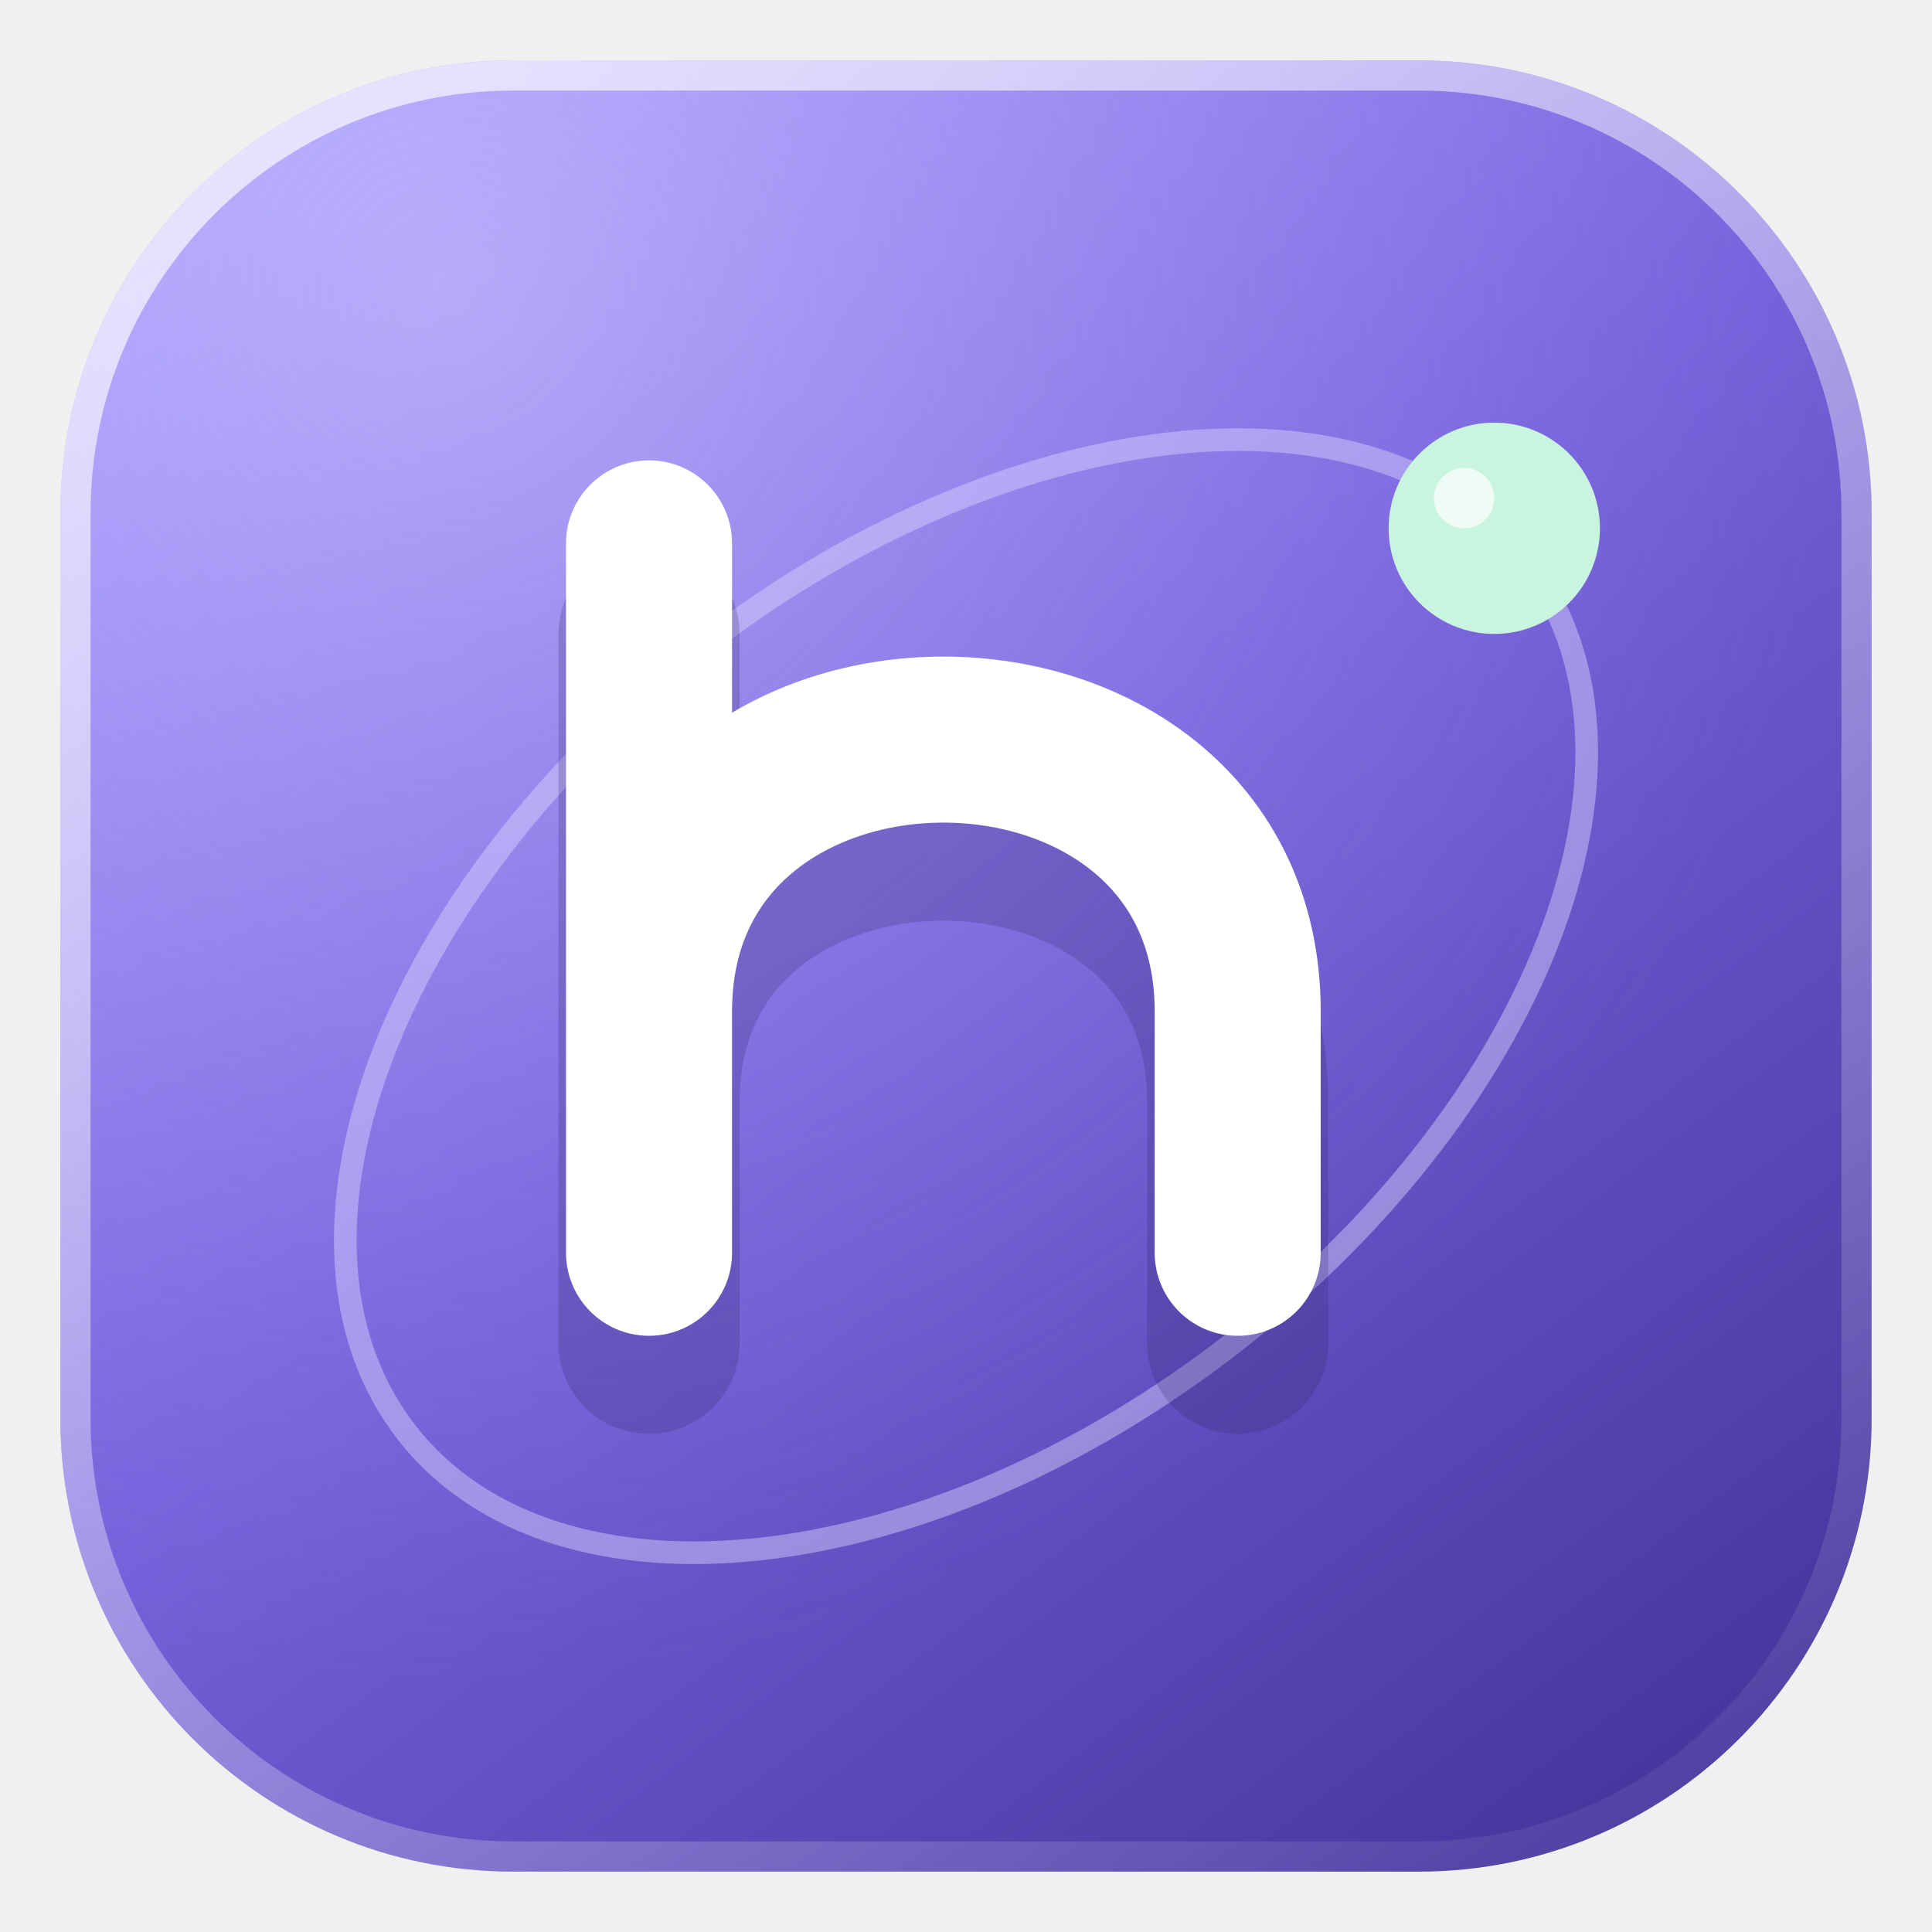
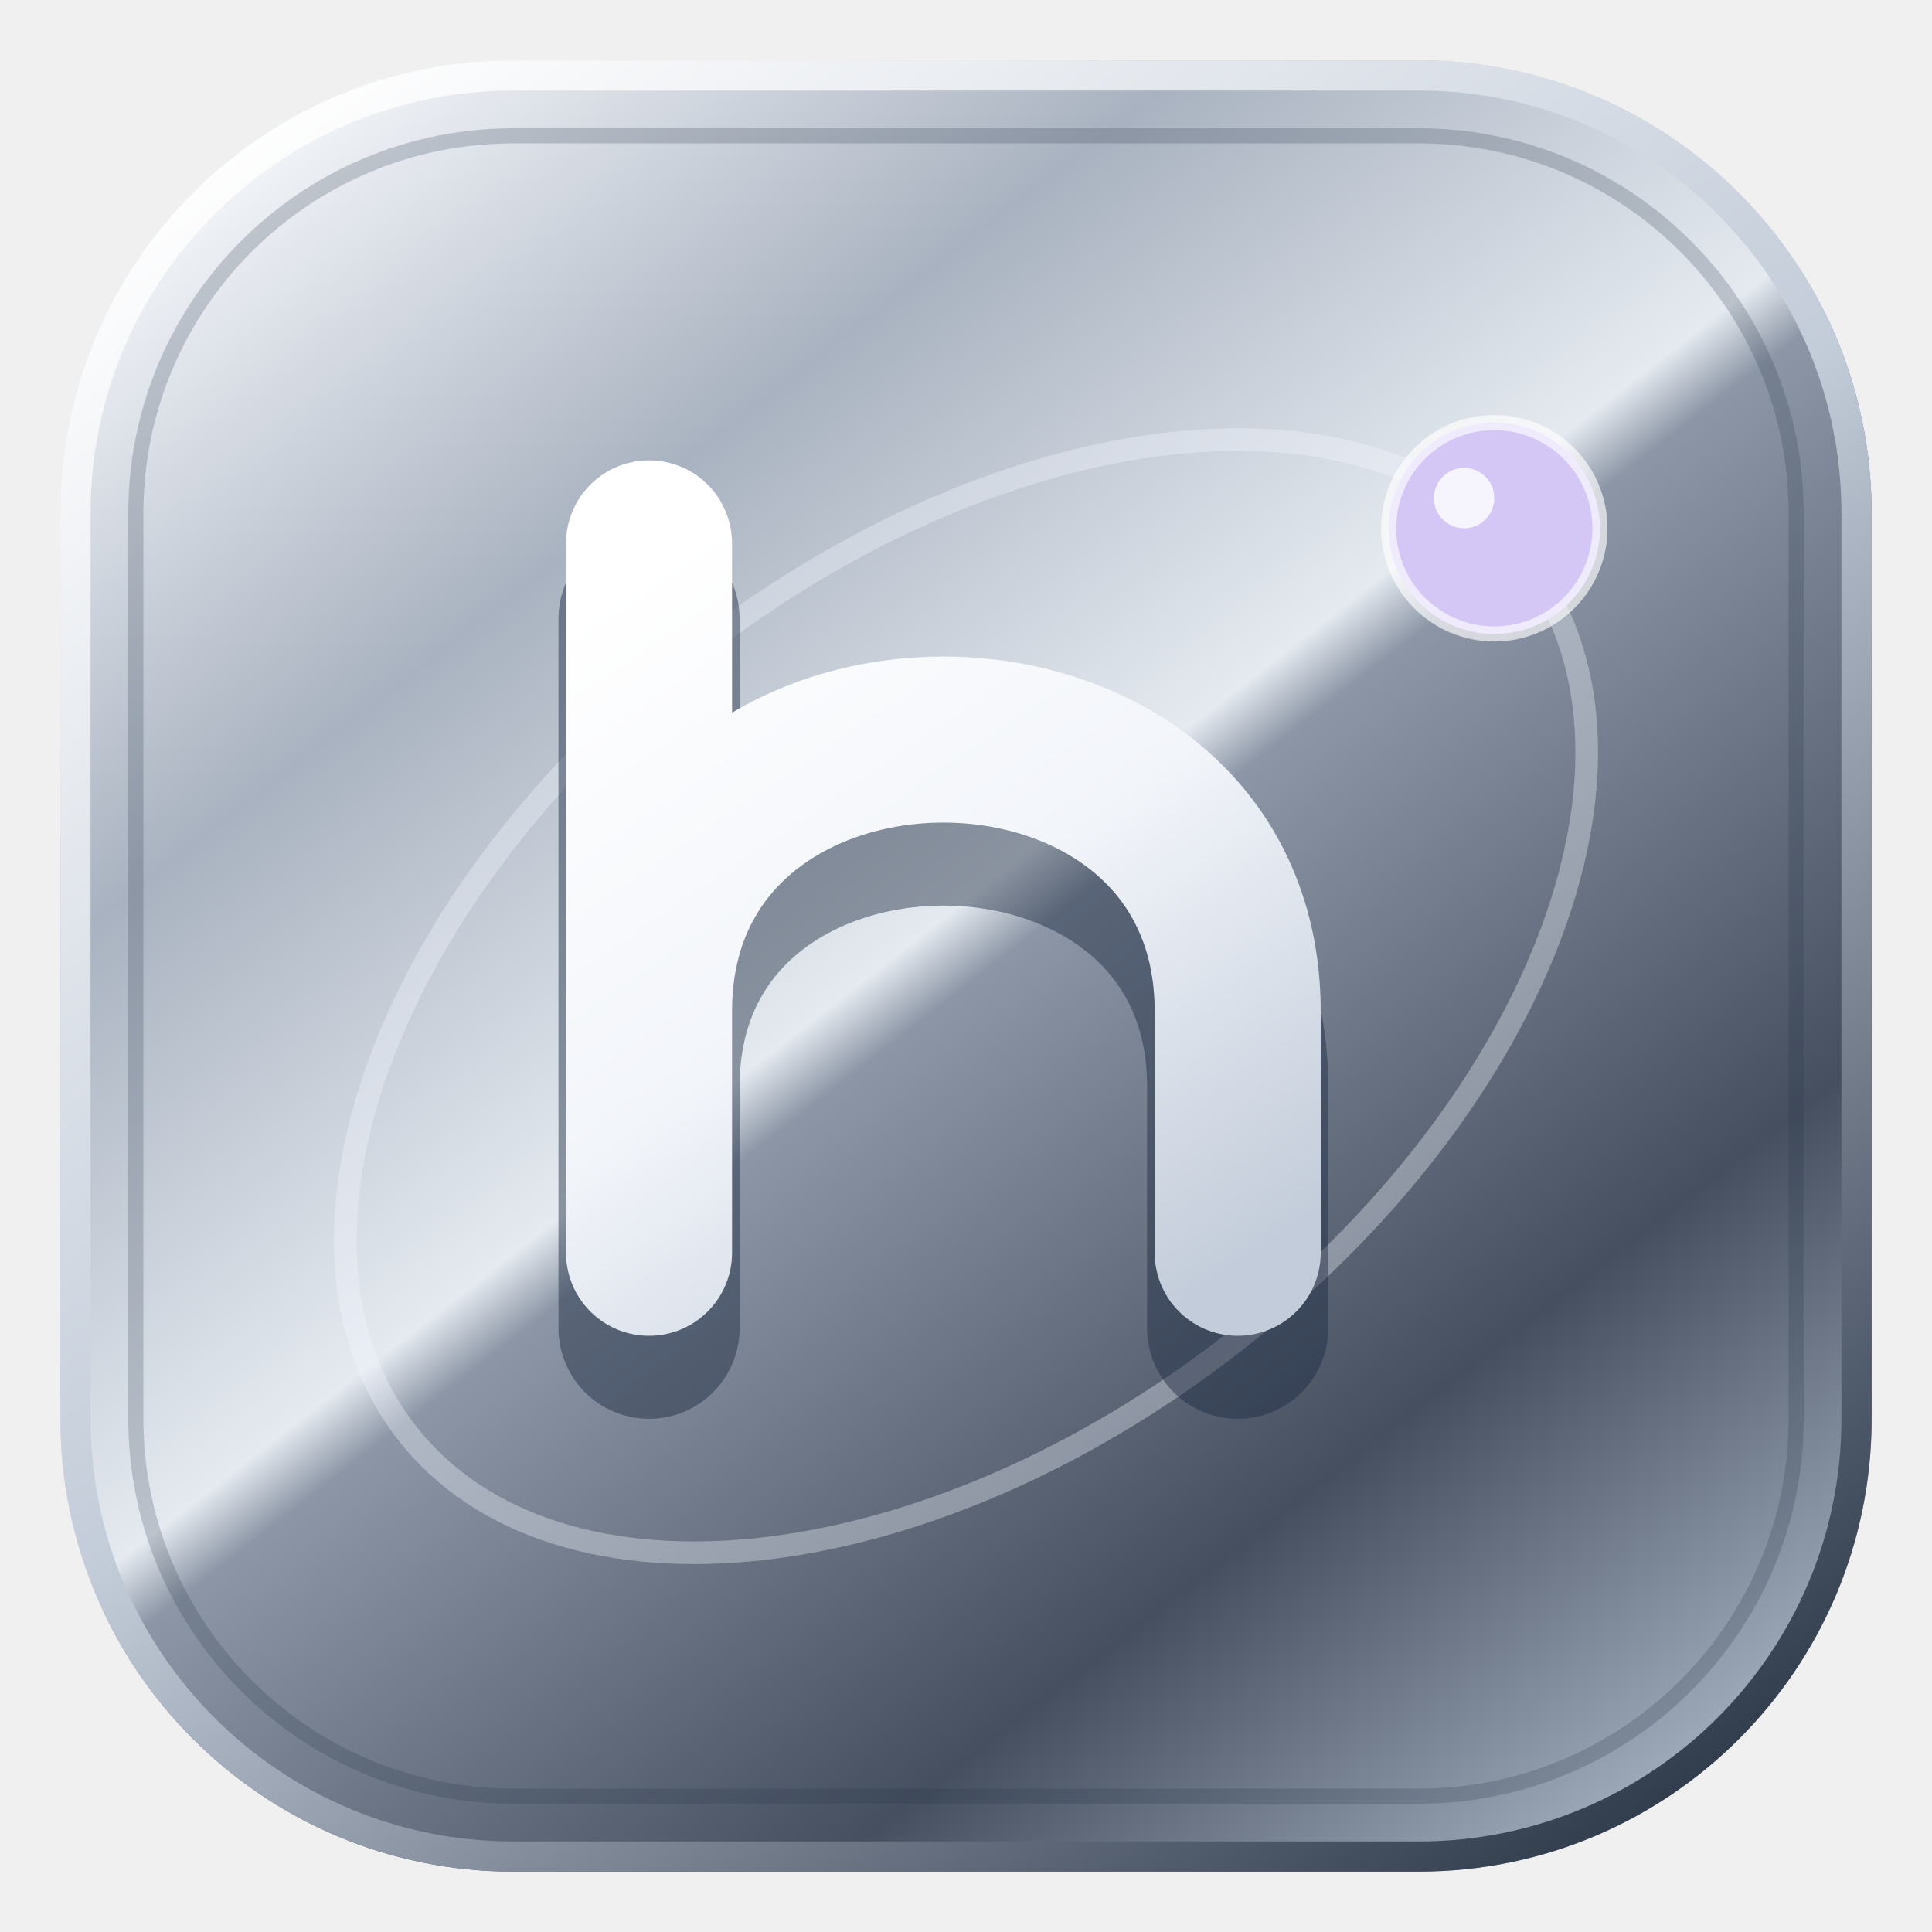
<svg xmlns="http://www.w3.org/2000/svg" viewBox="0 0 128 128" fill="none">
  <defs>
-     <linearGradient id="body" x1="19" y1="5" x2="109" y2="124" gradientUnits="userSpaceOnUse">
-       <stop stop-color="#a69aff" />
-       <stop offset=".46" stop-color="#7762dc" />
-       <stop offset="1" stop-color="#45349b" />
+     <linearGradient id="body" x1="16" y1="6" x2="108" y2="124" gradientUnits="userSpaceOnUse">
+       <stop stop-color="#fafcff" />
+       <stop offset=".25" stop-color="#a9b2c0" />
+       <stop offset=".48" stop-color="#e5eaf0" />
+       <stop offset=".51" stop-color="#8c96a6" />
+       <stop offset=".78" stop-color="#454f60" />
+       <stop offset="1" stop-color="#a9b4c4" />
    </linearGradient>
-     <linearGradient id="rim" x1="31" y1="5" x2="101" y2="124" gradientUnits="userSpaceOnUse">
-       <stop stop-color="#fff" stop-opacity=".65" />
-       <stop offset="1" stop-color="#fff" stop-opacity=".06" />
+     <linearGradient id="rim" x1="20" y1="5" x2="104" y2="124" gradientUnits="userSpaceOnUse">
+       <stop stop-color="#fff" />
+       <stop offset=".5" stop-color="#c3ccd9" />
+       <stop offset="1" stop-color="#313c4d" />
    </linearGradient>
-     <radialGradient id="glow" cx="0" cy="0" r="1" gradientTransform="translate(30 19) rotate(51) scale(92)" gradientUnits="userSpaceOnUse">
-       <stop stop-color="#e2d9ff" stop-opacity=".4" />
-       <stop offset="1" stop-color="#b3a6ff" stop-opacity="0" />
-     </radialGradient>
+     <linearGradient id="letter" x1="45" y1="36" x2="79" y2="86" gradientUnits="userSpaceOnUse">
+       <stop stop-color="#fff" />
+       <stop offset=".5" stop-color="#f2f5fa" />
+       <stop offset="1" stop-color="#c3ccda" />
+     </linearGradient>
  </defs>
  <rect x="4" y="4" width="120" height="120" rx="30" fill="url(#body)" />
-   <rect x="4" y="4" width="120" height="120" rx="30" fill="url(#glow)" />
  <rect x="5" y="5" width="118" height="118" rx="29" stroke="url(#rim)" stroke-width="2" />
-   <ellipse cx="64" cy="66" rx="47" ry="29" transform="rotate(-38 64 66)" stroke="#ddd5ff" stroke-opacity=".45" stroke-width="1.5" />
-   <path d="M43 86V39M43 70c0-24 39-24 39 0v16" stroke="#302464" stroke-opacity=".22" stroke-width="12" stroke-linecap="round" transform="translate(0 3)" />
-   <path d="M43 83V36M43 67c0-24 39-24 39 0v16" stroke="#fff" stroke-width="11" stroke-linecap="round" />
-   <circle cx="99" cy="35" r="7" fill="#c9f4df" />
-   <circle cx="97" cy="33" r="2" fill="#fff" fill-opacity=".7" />
+   <rect x="9" y="9" width="110" height="110" rx="25" stroke="#263346" stroke-opacity=".22" />
+   <ellipse cx="64" cy="66" rx="47" ry="29" transform="rotate(-38 64 66)" stroke="#f2f6ff" stroke-opacity=".35" stroke-width="1.5" />
+   <path d="M43 86V39M43 70c0-24 39-24 39 0v16" stroke="#1c293e" stroke-opacity=".45" stroke-width="12" stroke-linecap="round" transform="translate(0 2)" />
+   <path d="M43 83V36M43 67c0-24 39-24 39 0v16" stroke="url(#letter)" stroke-width="11" stroke-linecap="round" />
+   <circle cx="99" cy="35" r="7" fill="#d4c6f5" stroke="#fff" stroke-opacity=".65" />
+   <circle cx="97" cy="33" r="2" fill="#fff" fill-opacity=".8" />
</svg>
